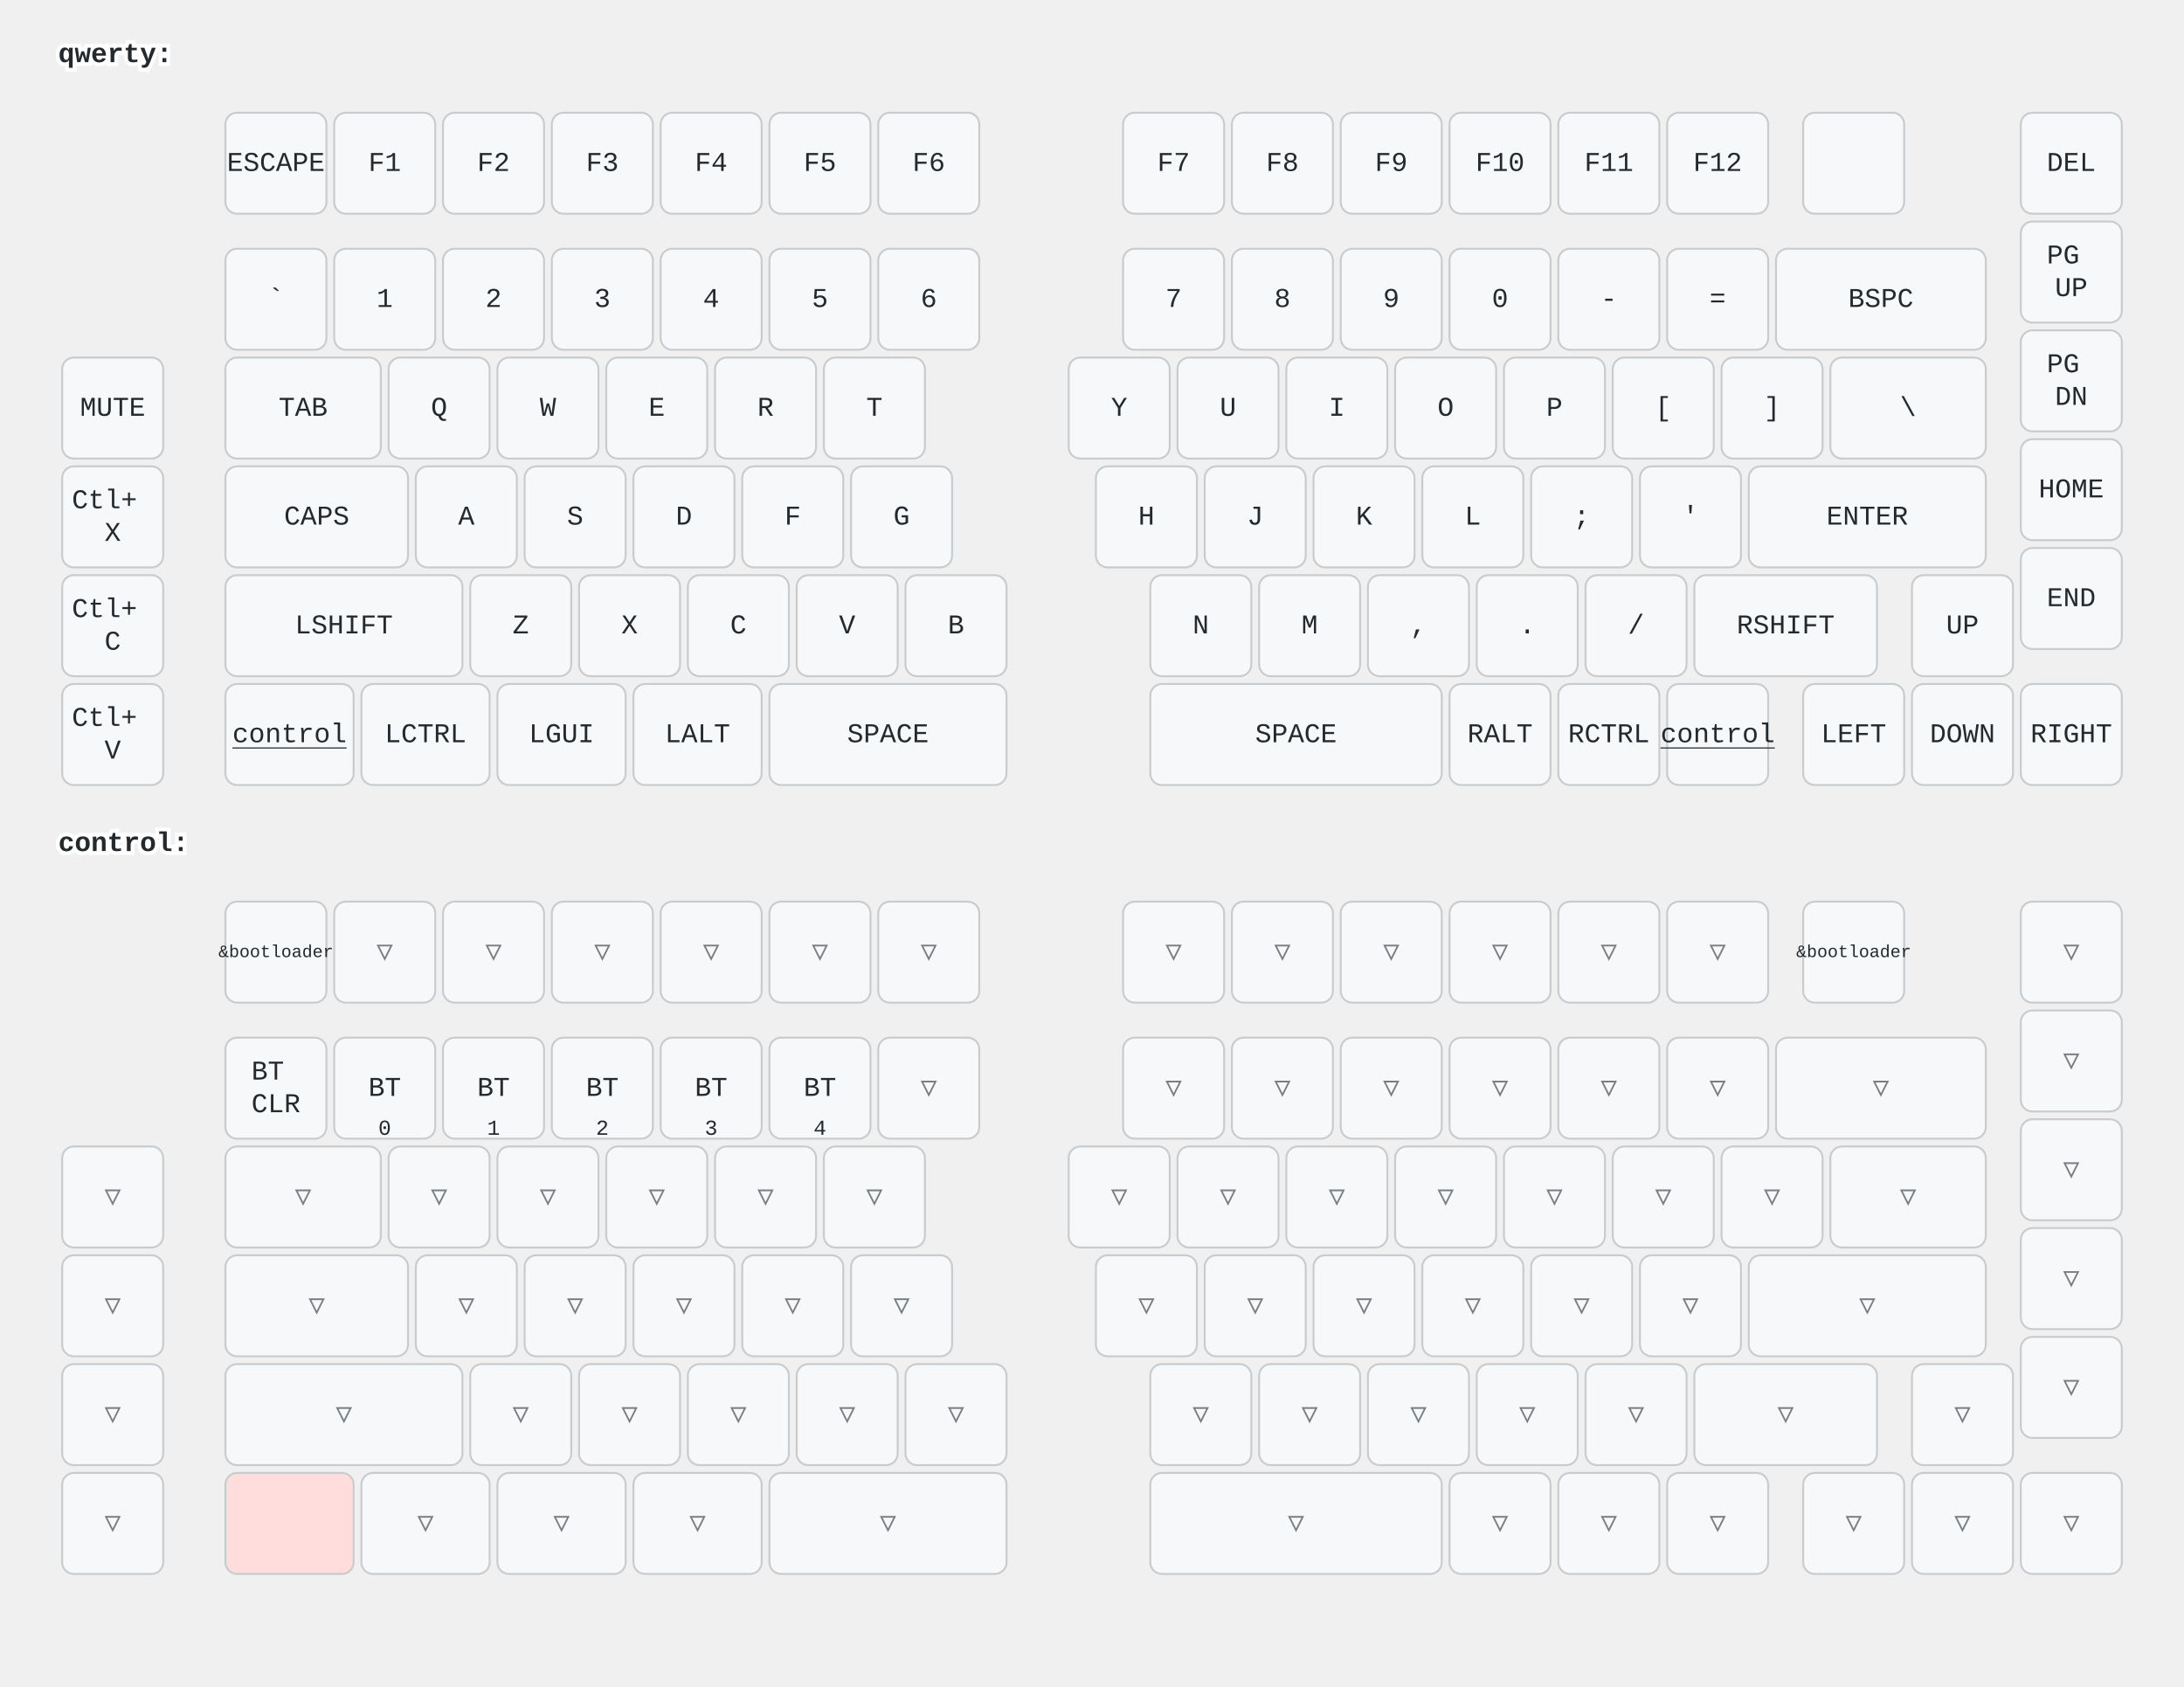
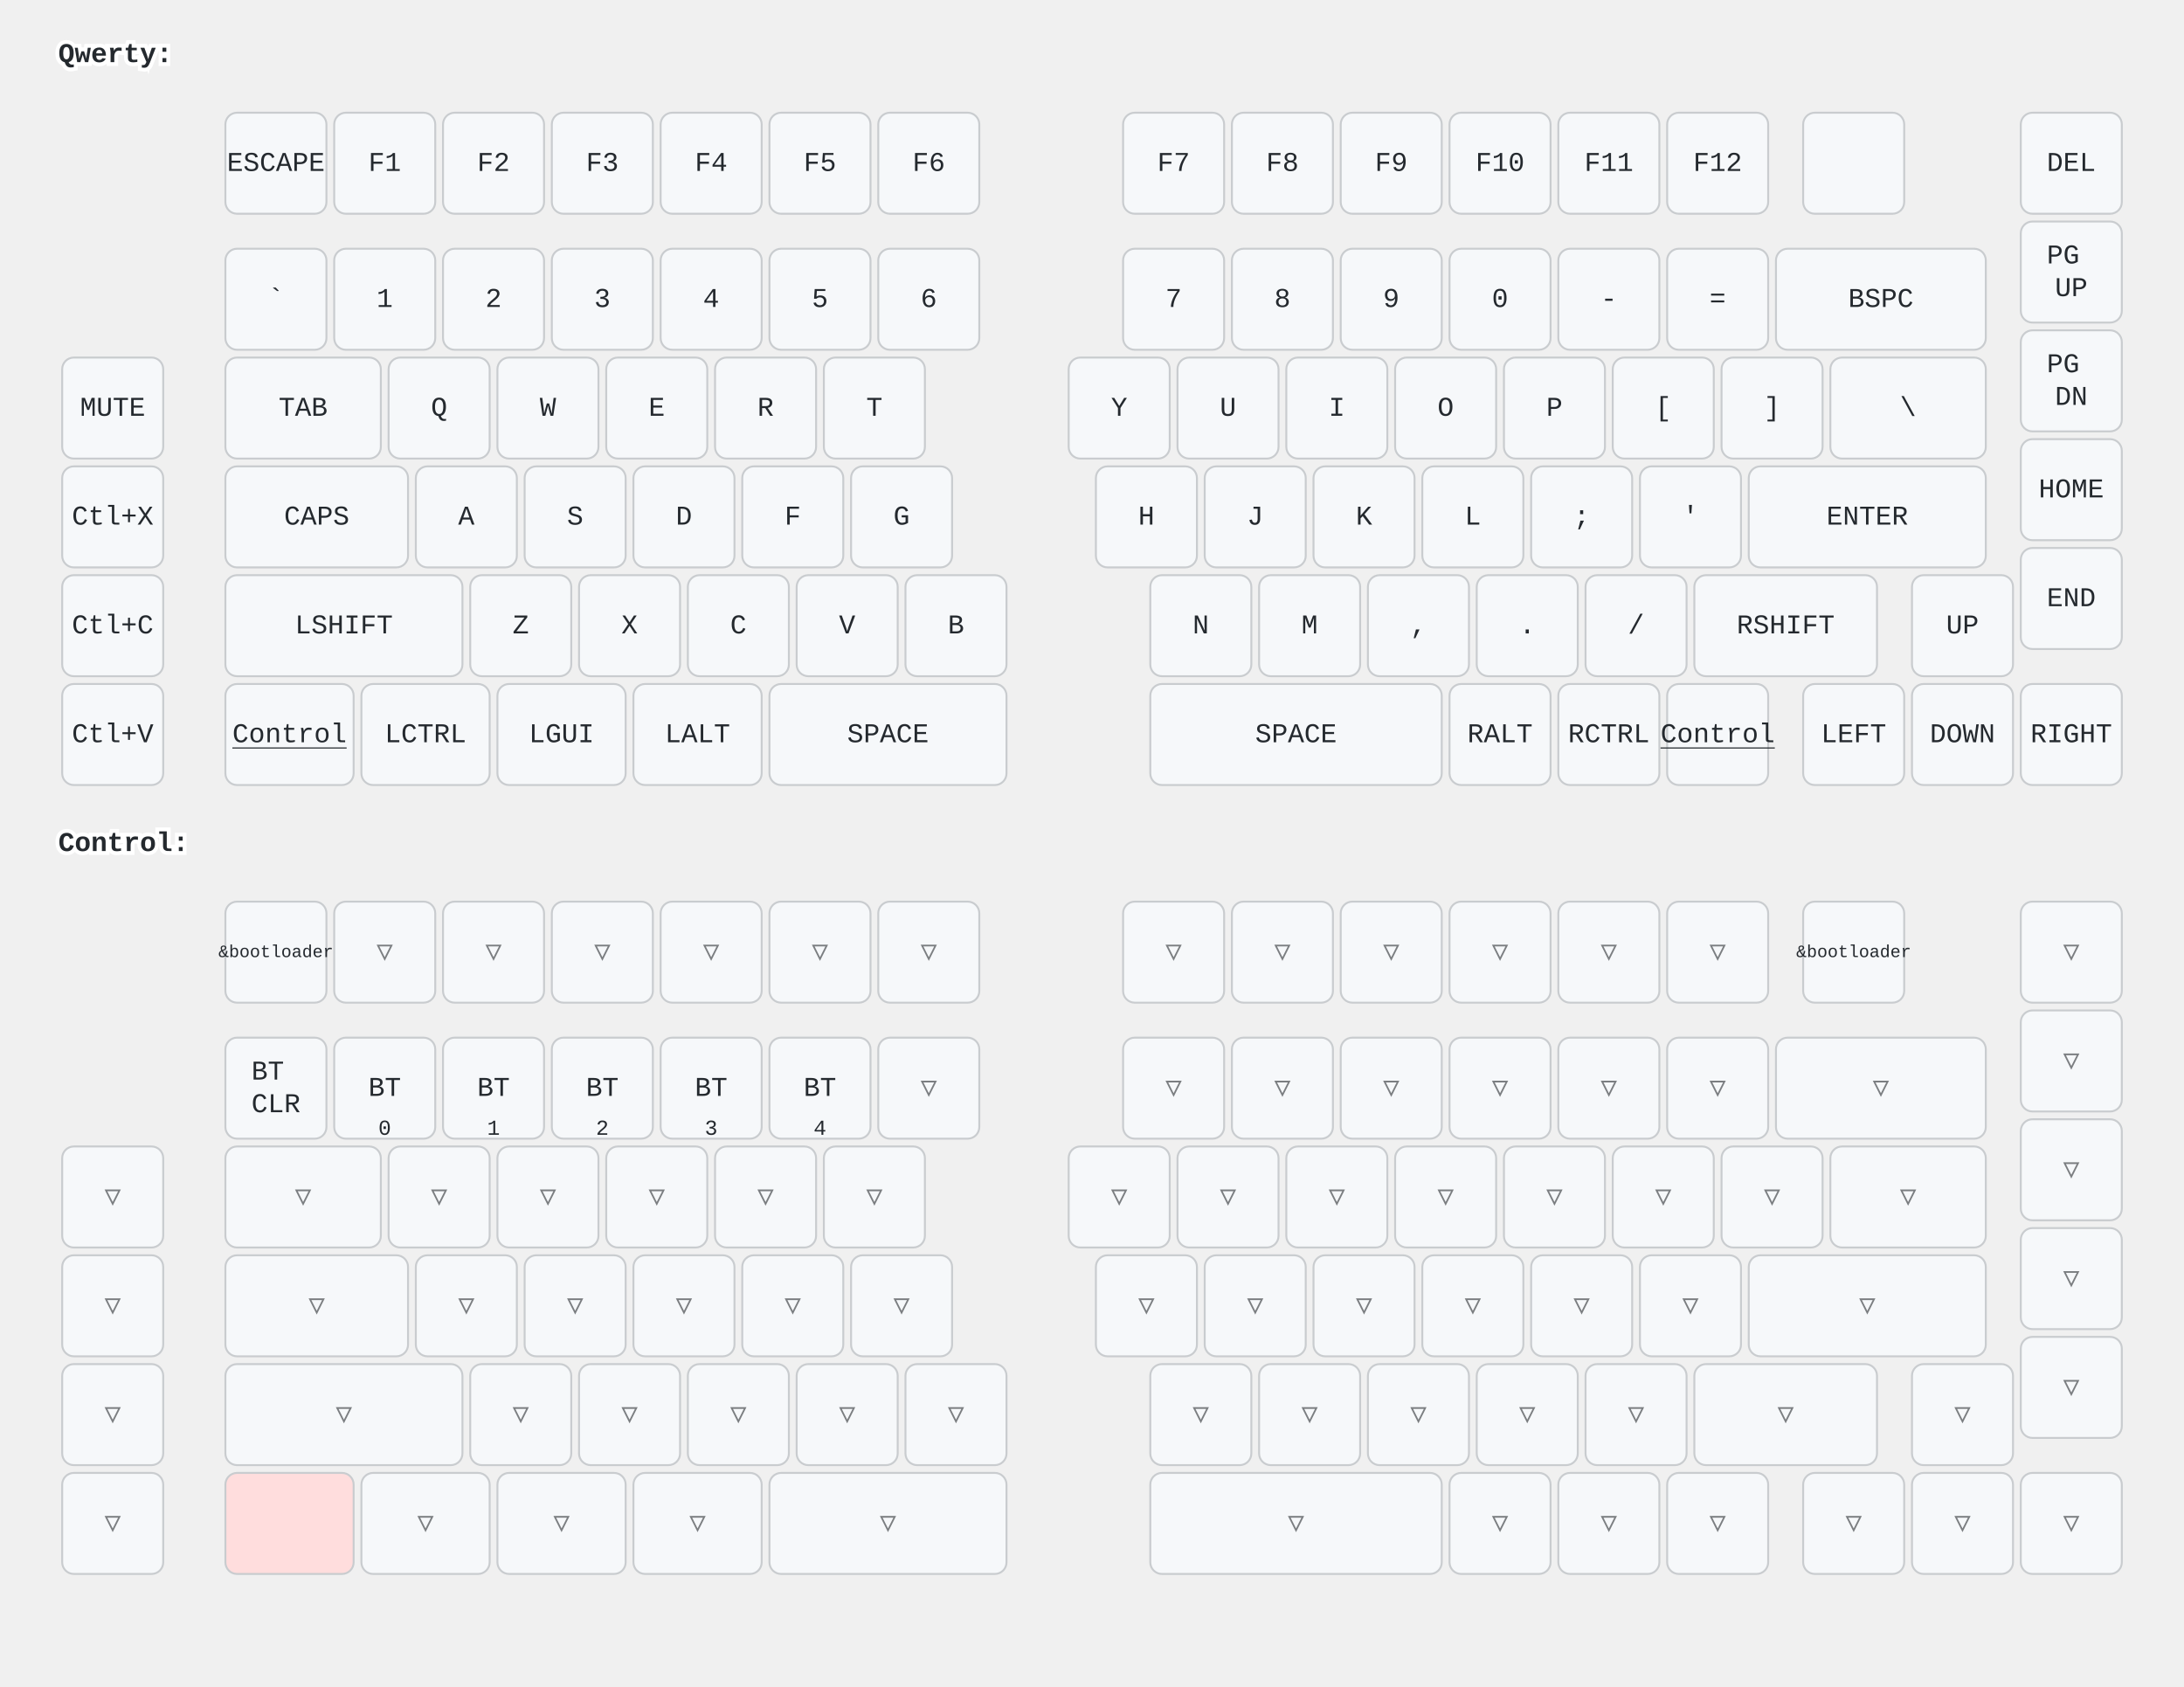
<svg xmlns="http://www.w3.org/2000/svg" width="1124" height="868" viewBox="0 0 1124 868" class="keymap">
  <style>/* inherit to force styles through use tags */
svg path {
    fill: inherit;
}

/* font and background color specifications */
svg.keymap {
    font-family: SFMono-Regular,Consolas,Liberation Mono,Menlo,monospace;
    font-size: 14px;
    font-kerning: normal;
    text-rendering: optimizeLegibility;
    fill: #24292e;
}

/* default key styling */
rect.key {
    fill: #f6f8fa;
}

rect.key, rect.combo {
    stroke: #c9cccf;
    stroke-width: 1;
}

/* default key side styling, only used is draw_key_sides is set */
rect.side {
    filter: brightness(90%);
}

/* color accent for combo boxes */
rect.combo, rect.combo-separate {
    fill: #cdf;
}

/* color accent for held keys */
rect.held, rect.combo.held {
    fill: #fdd;
}

/* color accent for ghost (optional) keys */
rect.ghost, rect.combo.ghost {
    stroke-dasharray: 4, 4;
    stroke-width: 2;
}

text {
    text-anchor: middle;
    dominant-baseline: middle;
}

/* styling for layer labels */
text.label {
    font-weight: bold;
    text-anchor: start;
    stroke: white;
    stroke-width: 4;
    paint-order: stroke;
}

/* styling for optional footer */
text.footer {
    text-anchor: end;
    dominant-baseline: auto;
    stroke: white;
    stroke-width: 4;
    paint-order: stroke;
}

- /* styling for combo tap, and key hold/shifted label text */
- text.combo, text.hold, text.shifted {
+ /* styling for combo tap, and key non-tap label text */
+ text.combo, text.hold, text.shifted, text.left, text.right {
    font-size: 11px;
}

text.hold {
    text-anchor: middle;
    dominant-baseline: auto;
}

text.shifted {
    text-anchor: middle;
    dominant-baseline: hanging;
}

+ text.left {
+     text-anchor: start;
+ }
+ 
+ text.right {
+     text-anchor: end;
+ }
+ 
text.layer-activator {
    text-decoration: underline;
}

/* styling for hold/shifted label text in combo box */
- text.combo.hold, text.combo.shifted {
+ text.combo.hold, text.combo.shifted, text.combo.left, text.combo.right {
    font-size: 8px;
}

/* lighter symbol for transparent keys */
text.trans {
    fill: #7b7e81;
}

/* styling for combo dendrons */
path.combo {
    stroke-width: 1;
    stroke: gray;
    fill: none;
}

/* Start Tabler Icons Cleanup */
/* cannot use height/width with glyphs */
.icon-tabler &gt; path {
    fill: inherit;
    stroke: inherit;
    stroke-width: 2;
}
/* hide tabler's default box */
.icon-tabler &gt; path[stroke="none"][fill="none"] {
    visibility: hidden;
}
/* End Tabler Icons Cleanup */
</style>
-   <g transform="translate(30, 0)" class="layer-qwerty">
-     <text x="0" y="28" class="label" id="qwerty">qwerty:</text>
+   <g transform="translate(30, 0)" class="layer-Qwerty">
+     <text x="0" y="28" class="label" id="Qwerty">Qwerty:</text>
    <g transform="translate(0, 56)">
      <g transform="translate(112, 28)" class="key keypos-0">
        <rect rx="6" ry="6" x="-26" y="-26" width="52" height="52" class="key" />
        <text x="0" y="0" class="key tap">ESCAPE</text>
      </g>
      <g transform="translate(168, 28)" class="key keypos-1">
        <rect rx="6" ry="6" x="-26" y="-26" width="52" height="52" class="key" />
        <text x="0" y="0" class="key tap">F1</text>
      </g>
      <g transform="translate(224, 28)" class="key keypos-2">
        <rect rx="6" ry="6" x="-26" y="-26" width="52" height="52" class="key" />
        <text x="0" y="0" class="key tap">F2</text>
      </g>
      <g transform="translate(280, 28)" class="key keypos-3">
        <rect rx="6" ry="6" x="-26" y="-26" width="52" height="52" class="key" />
        <text x="0" y="0" class="key tap">F3</text>
      </g>
      <g transform="translate(336, 28)" class="key keypos-4">
        <rect rx="6" ry="6" x="-26" y="-26" width="52" height="52" class="key" />
        <text x="0" y="0" class="key tap">F4</text>
      </g>
      <g transform="translate(392, 28)" class="key keypos-5">
        <rect rx="6" ry="6" x="-26" y="-26" width="52" height="52" class="key" />
        <text x="0" y="0" class="key tap">F5</text>
      </g>
      <g transform="translate(448, 28)" class="key keypos-6">
        <rect rx="6" ry="6" x="-26" y="-26" width="52" height="52" class="key" />
        <text x="0" y="0" class="key tap">F6</text>
      </g>
      <g transform="translate(574, 28)" class="key keypos-7">
        <rect rx="6" ry="6" x="-26" y="-26" width="52" height="52" class="key" />
        <text x="0" y="0" class="key tap">F7</text>
      </g>
      <g transform="translate(630, 28)" class="key keypos-8">
        <rect rx="6" ry="6" x="-26" y="-26" width="52" height="52" class="key" />
        <text x="0" y="0" class="key tap">F8</text>
      </g>
      <g transform="translate(686, 28)" class="key keypos-9">
        <rect rx="6" ry="6" x="-26" y="-26" width="52" height="52" class="key" />
        <text x="0" y="0" class="key tap">F9</text>
      </g>
      <g transform="translate(742, 28)" class="key keypos-10">
        <rect rx="6" ry="6" x="-26" y="-26" width="52" height="52" class="key" />
        <text x="0" y="0" class="key tap">F10</text>
      </g>
      <g transform="translate(798, 28)" class="key keypos-11">
        <rect rx="6" ry="6" x="-26" y="-26" width="52" height="52" class="key" />
        <text x="0" y="0" class="key tap">F11</text>
      </g>
      <g transform="translate(854, 28)" class="key keypos-12">
        <rect rx="6" ry="6" x="-26" y="-26" width="52" height="52" class="key" />
        <text x="0" y="0" class="key tap">F12</text>
      </g>
      <g transform="translate(924, 28)" class="key keypos-13">
        <rect rx="6" ry="6" x="-26" y="-26" width="52" height="52" class="key" />
      </g>
      <g transform="translate(1036, 28)" class="key keypos-14">
        <rect rx="6" ry="6" x="-26" y="-26" width="52" height="52" class="key" />
        <text x="0" y="0" class="key tap">DEL</text>
      </g>
      <g transform="translate(112, 98)" class="key keypos-15">
        <rect rx="6" ry="6" x="-26" y="-26" width="52" height="52" class="key" />
        <text x="0" y="0" class="key tap">`</text>
      </g>
      <g transform="translate(168, 98)" class="key keypos-16">
        <rect rx="6" ry="6" x="-26" y="-26" width="52" height="52" class="key" />
        <text x="0" y="0" class="key tap">1</text>
      </g>
      <g transform="translate(224, 98)" class="key keypos-17">
        <rect rx="6" ry="6" x="-26" y="-26" width="52" height="52" class="key" />
        <text x="0" y="0" class="key tap">2</text>
      </g>
      <g transform="translate(280, 98)" class="key keypos-18">
        <rect rx="6" ry="6" x="-26" y="-26" width="52" height="52" class="key" />
        <text x="0" y="0" class="key tap">3</text>
      </g>
      <g transform="translate(336, 98)" class="key keypos-19">
        <rect rx="6" ry="6" x="-26" y="-26" width="52" height="52" class="key" />
        <text x="0" y="0" class="key tap">4</text>
      </g>
      <g transform="translate(392, 98)" class="key keypos-20">
        <rect rx="6" ry="6" x="-26" y="-26" width="52" height="52" class="key" />
        <text x="0" y="0" class="key tap">5</text>
      </g>
      <g transform="translate(448, 98)" class="key keypos-21">
        <rect rx="6" ry="6" x="-26" y="-26" width="52" height="52" class="key" />
        <text x="0" y="0" class="key tap">6</text>
      </g>
      <g transform="translate(574, 98)" class="key keypos-22">
        <rect rx="6" ry="6" x="-26" y="-26" width="52" height="52" class="key" />
        <text x="0" y="0" class="key tap">7</text>
      </g>
      <g transform="translate(630, 98)" class="key keypos-23">
        <rect rx="6" ry="6" x="-26" y="-26" width="52" height="52" class="key" />
        <text x="0" y="0" class="key tap">8</text>
      </g>
      <g transform="translate(686, 98)" class="key keypos-24">
        <rect rx="6" ry="6" x="-26" y="-26" width="52" height="52" class="key" />
        <text x="0" y="0" class="key tap">9</text>
      </g>
      <g transform="translate(742, 98)" class="key keypos-25">
        <rect rx="6" ry="6" x="-26" y="-26" width="52" height="52" class="key" />
        <text x="0" y="0" class="key tap">0</text>
      </g>
      <g transform="translate(798, 98)" class="key keypos-26">
        <rect rx="6" ry="6" x="-26" y="-26" width="52" height="52" class="key" />
        <text x="0" y="0" class="key tap">-</text>
      </g>
      <g transform="translate(854, 98)" class="key keypos-27">
        <rect rx="6" ry="6" x="-26" y="-26" width="52" height="52" class="key" />
        <text x="0" y="0" class="key tap">=</text>
      </g>
      <g transform="translate(938, 98)" class="key keypos-28">
        <rect rx="6" ry="6" x="-54" y="-26" width="108" height="52" class="key" />
        <text x="0" y="0" class="key tap">BSPC</text>
      </g>
      <g transform="translate(1036, 84)" class="key keypos-29">
        <rect rx="6" ry="6" x="-26" y="-26" width="52" height="52" class="key" />
        <text x="0" y="0" class="key tap">
          <tspan x="0" dy="-0.6em">PG</tspan>
          <tspan x="0" dy="1.2em">UP</tspan>
        </text>
      </g>
      <g transform="translate(28, 154)" class="key keypos-30">
        <rect rx="6" ry="6" x="-26" y="-26" width="52" height="52" class="key" />
        <text x="0" y="0" class="key tap">MUTE</text>
      </g>
      <g transform="translate(126, 154)" class="key keypos-31">
        <rect rx="6" ry="6" x="-40" y="-26" width="80" height="52" class="key" />
        <text x="0" y="0" class="key tap">TAB</text>
      </g>
      <g transform="translate(196, 154)" class="key keypos-32">
        <rect rx="6" ry="6" x="-26" y="-26" width="52" height="52" class="key" />
        <text x="0" y="0" class="key tap">Q</text>
      </g>
      <g transform="translate(252, 154)" class="key keypos-33">
        <rect rx="6" ry="6" x="-26" y="-26" width="52" height="52" class="key" />
        <text x="0" y="0" class="key tap">W</text>
      </g>
      <g transform="translate(308, 154)" class="key keypos-34">
        <rect rx="6" ry="6" x="-26" y="-26" width="52" height="52" class="key" />
        <text x="0" y="0" class="key tap">E</text>
      </g>
      <g transform="translate(364, 154)" class="key keypos-35">
        <rect rx="6" ry="6" x="-26" y="-26" width="52" height="52" class="key" />
        <text x="0" y="0" class="key tap">R</text>
      </g>
      <g transform="translate(420, 154)" class="key keypos-36">
        <rect rx="6" ry="6" x="-26" y="-26" width="52" height="52" class="key" />
        <text x="0" y="0" class="key tap">T</text>
      </g>
      <g transform="translate(546, 154)" class="key keypos-37">
        <rect rx="6" ry="6" x="-26" y="-26" width="52" height="52" class="key" />
        <text x="0" y="0" class="key tap">Y</text>
      </g>
      <g transform="translate(602, 154)" class="key keypos-38">
        <rect rx="6" ry="6" x="-26" y="-26" width="52" height="52" class="key" />
        <text x="0" y="0" class="key tap">U</text>
      </g>
      <g transform="translate(658, 154)" class="key keypos-39">
        <rect rx="6" ry="6" x="-26" y="-26" width="52" height="52" class="key" />
        <text x="0" y="0" class="key tap">I</text>
      </g>
      <g transform="translate(714, 154)" class="key keypos-40">
        <rect rx="6" ry="6" x="-26" y="-26" width="52" height="52" class="key" />
        <text x="0" y="0" class="key tap">O</text>
      </g>
      <g transform="translate(770, 154)" class="key keypos-41">
        <rect rx="6" ry="6" x="-26" y="-26" width="52" height="52" class="key" />
        <text x="0" y="0" class="key tap">P</text>
      </g>
      <g transform="translate(826, 154)" class="key keypos-42">
        <rect rx="6" ry="6" x="-26" y="-26" width="52" height="52" class="key" />
        <text x="0" y="0" class="key tap">[</text>
      </g>
      <g transform="translate(882, 154)" class="key keypos-43">
        <rect rx="6" ry="6" x="-26" y="-26" width="52" height="52" class="key" />
        <text x="0" y="0" class="key tap">]</text>
      </g>
      <g transform="translate(952, 154)" class="key keypos-44">
        <rect rx="6" ry="6" x="-40" y="-26" width="80" height="52" class="key" />
        <text x="0" y="0" class="key tap">\</text>
      </g>
      <g transform="translate(1036, 140)" class="key keypos-45">
        <rect rx="6" ry="6" x="-26" y="-26" width="52" height="52" class="key" />
        <text x="0" y="0" class="key tap">
          <tspan x="0" dy="-0.6em">PG</tspan>
          <tspan x="0" dy="1.2em">DN</tspan>
        </text>
      </g>
      <g transform="translate(28, 210)" class="key keypos-46">
        <rect rx="6" ry="6" x="-26" y="-26" width="52" height="52" class="key" />
-         <text x="0" y="0" class="key tap">
-           <tspan x="0" dy="-0.6em">Ctl+</tspan>
-           <tspan x="0" dy="1.2em">X</tspan>
-         </text>
+         <text x="0" y="0" class="key tap">Ctl+X</text>
      </g>
      <g transform="translate(133, 210)" class="key keypos-47">
        <rect rx="6" ry="6" x="-47" y="-26" width="94" height="52" class="key" />
        <text x="0" y="0" class="key tap">CAPS</text>
      </g>
      <g transform="translate(210, 210)" class="key keypos-48">
        <rect rx="6" ry="6" x="-26" y="-26" width="52" height="52" class="key" />
        <text x="0" y="0" class="key tap">A</text>
      </g>
      <g transform="translate(266, 210)" class="key keypos-49">
        <rect rx="6" ry="6" x="-26" y="-26" width="52" height="52" class="key" />
        <text x="0" y="0" class="key tap">S</text>
      </g>
      <g transform="translate(322, 210)" class="key keypos-50">
        <rect rx="6" ry="6" x="-26" y="-26" width="52" height="52" class="key" />
        <text x="0" y="0" class="key tap">D</text>
      </g>
      <g transform="translate(378, 210)" class="key keypos-51">
        <rect rx="6" ry="6" x="-26" y="-26" width="52" height="52" class="key" />
        <text x="0" y="0" class="key tap">F</text>
      </g>
      <g transform="translate(434, 210)" class="key keypos-52">
        <rect rx="6" ry="6" x="-26" y="-26" width="52" height="52" class="key" />
        <text x="0" y="0" class="key tap">G</text>
      </g>
      <g transform="translate(560, 210)" class="key keypos-53">
        <rect rx="6" ry="6" x="-26" y="-26" width="52" height="52" class="key" />
        <text x="0" y="0" class="key tap">H</text>
      </g>
      <g transform="translate(616, 210)" class="key keypos-54">
        <rect rx="6" ry="6" x="-26" y="-26" width="52" height="52" class="key" />
        <text x="0" y="0" class="key tap">J</text>
      </g>
      <g transform="translate(672, 210)" class="key keypos-55">
        <rect rx="6" ry="6" x="-26" y="-26" width="52" height="52" class="key" />
        <text x="0" y="0" class="key tap">K</text>
      </g>
      <g transform="translate(728, 210)" class="key keypos-56">
        <rect rx="6" ry="6" x="-26" y="-26" width="52" height="52" class="key" />
        <text x="0" y="0" class="key tap">L</text>
      </g>
      <g transform="translate(784, 210)" class="key keypos-57">
        <rect rx="6" ry="6" x="-26" y="-26" width="52" height="52" class="key" />
        <text x="0" y="0" class="key tap">;</text>
      </g>
      <g transform="translate(840, 210)" class="key keypos-58">
        <rect rx="6" ry="6" x="-26" y="-26" width="52" height="52" class="key" />
        <text x="0" y="0" class="key tap">'</text>
      </g>
      <g transform="translate(931, 210)" class="key keypos-59">
        <rect rx="6" ry="6" x="-61" y="-26" width="122" height="52" class="key" />
        <text x="0" y="0" class="key tap">ENTER</text>
      </g>
      <g transform="translate(1036, 196)" class="key keypos-60">
        <rect rx="6" ry="6" x="-26" y="-26" width="52" height="52" class="key" />
        <text x="0" y="0" class="key tap">HOME</text>
      </g>
      <g transform="translate(28, 266)" class="key keypos-61">
        <rect rx="6" ry="6" x="-26" y="-26" width="52" height="52" class="key" />
-         <text x="0" y="0" class="key tap">
-           <tspan x="0" dy="-0.6em">Ctl+</tspan>
-           <tspan x="0" dy="1.2em">C</tspan>
-         </text>
+         <text x="0" y="0" class="key tap">Ctl+C</text>
      </g>
      <g transform="translate(147, 266)" class="key keypos-62">
        <rect rx="6" ry="6" x="-61" y="-26" width="122" height="52" class="key" />
        <text x="0" y="0" class="key tap">LSHIFT</text>
      </g>
      <g transform="translate(238, 266)" class="key keypos-63">
        <rect rx="6" ry="6" x="-26" y="-26" width="52" height="52" class="key" />
        <text x="0" y="0" class="key tap">Z</text>
      </g>
      <g transform="translate(294, 266)" class="key keypos-64">
        <rect rx="6" ry="6" x="-26" y="-26" width="52" height="52" class="key" />
        <text x="0" y="0" class="key tap">X</text>
      </g>
      <g transform="translate(350, 266)" class="key keypos-65">
        <rect rx="6" ry="6" x="-26" y="-26" width="52" height="52" class="key" />
        <text x="0" y="0" class="key tap">C</text>
      </g>
      <g transform="translate(406, 266)" class="key keypos-66">
        <rect rx="6" ry="6" x="-26" y="-26" width="52" height="52" class="key" />
        <text x="0" y="0" class="key tap">V</text>
      </g>
      <g transform="translate(462, 266)" class="key keypos-67">
        <rect rx="6" ry="6" x="-26" y="-26" width="52" height="52" class="key" />
        <text x="0" y="0" class="key tap">B</text>
      </g>
      <g transform="translate(588, 266)" class="key keypos-68">
        <rect rx="6" ry="6" x="-26" y="-26" width="52" height="52" class="key" />
        <text x="0" y="0" class="key tap">N</text>
      </g>
      <g transform="translate(644, 266)" class="key keypos-69">
        <rect rx="6" ry="6" x="-26" y="-26" width="52" height="52" class="key" />
        <text x="0" y="0" class="key tap">M</text>
      </g>
      <g transform="translate(700, 266)" class="key keypos-70">
        <rect rx="6" ry="6" x="-26" y="-26" width="52" height="52" class="key" />
        <text x="0" y="0" class="key tap">,</text>
      </g>
      <g transform="translate(756, 266)" class="key keypos-71">
        <rect rx="6" ry="6" x="-26" y="-26" width="52" height="52" class="key" />
        <text x="0" y="0" class="key tap">.</text>
      </g>
      <g transform="translate(812, 266)" class="key keypos-72">
        <rect rx="6" ry="6" x="-26" y="-26" width="52" height="52" class="key" />
        <text x="0" y="0" class="key tap">/</text>
      </g>
      <g transform="translate(889, 266)" class="key keypos-73">
        <rect rx="6" ry="6" x="-47" y="-26" width="94" height="52" class="key" />
        <text x="0" y="0" class="key tap">RSHIFT</text>
      </g>
      <g transform="translate(980, 266)" class="key keypos-74">
        <rect rx="6" ry="6" x="-26" y="-26" width="52" height="52" class="key" />
        <text x="0" y="0" class="key tap">UP</text>
      </g>
      <g transform="translate(1036, 252)" class="key keypos-75">
        <rect rx="6" ry="6" x="-26" y="-26" width="52" height="52" class="key" />
        <text x="0" y="0" class="key tap">END</text>
      </g>
      <g transform="translate(28, 322)" class="key keypos-76">
        <rect rx="6" ry="6" x="-26" y="-26" width="52" height="52" class="key" />
-         <text x="0" y="0" class="key tap">
-           <tspan x="0" dy="-0.6em">Ctl+</tspan>
-           <tspan x="0" dy="1.2em">V</tspan>
-         </text>
+         <text x="0" y="0" class="key tap">Ctl+V</text>
      </g>
      <g transform="translate(119, 322)" class="key keypos-77">
        <rect rx="6" ry="6" x="-33" y="-26" width="66" height="52" class="key" />
-         <a href="#control">
-           <text x="0" y="0" class="key tap layer-activator">control</text>
+         <a href="#Control">
+           <text x="0" y="0" class="key tap layer-activator">Control</text>
        </a>
      </g>
      <g transform="translate(189, 322)" class="key keypos-78">
        <rect rx="6" ry="6" x="-33" y="-26" width="66" height="52" class="key" />
        <text x="0" y="0" class="key tap">LCTRL</text>
      </g>
      <g transform="translate(259, 322)" class="key keypos-79">
        <rect rx="6" ry="6" x="-33" y="-26" width="66" height="52" class="key" />
        <text x="0" y="0" class="key tap">LGUI</text>
      </g>
      <g transform="translate(329, 322)" class="key keypos-80">
        <rect rx="6" ry="6" x="-33" y="-26" width="66" height="52" class="key" />
        <text x="0" y="0" class="key tap">LALT</text>
      </g>
      <g transform="translate(427, 322)" class="key keypos-81">
        <rect rx="6" ry="6" x="-61" y="-26" width="122" height="52" class="key" />
        <text x="0" y="0" class="key tap">SPACE</text>
      </g>
      <g transform="translate(637, 322)" class="key keypos-82">
        <rect rx="6" ry="6" x="-75" y="-26" width="150" height="52" class="key" />
        <text x="0" y="0" class="key tap">SPACE</text>
      </g>
      <g transform="translate(742, 322)" class="key keypos-83">
        <rect rx="6" ry="6" x="-26" y="-26" width="52" height="52" class="key" />
        <text x="0" y="0" class="key tap">RALT</text>
      </g>
      <g transform="translate(798, 322)" class="key keypos-84">
        <rect rx="6" ry="6" x="-26" y="-26" width="52" height="52" class="key" />
        <text x="0" y="0" class="key tap">RCTRL</text>
      </g>
      <g transform="translate(854, 322)" class="key keypos-85">
        <rect rx="6" ry="6" x="-26" y="-26" width="52" height="52" class="key" />
-         <a href="#control">
-           <text x="0" y="0" class="key tap layer-activator">control</text>
+         <a href="#Control">
+           <text x="0" y="0" class="key tap layer-activator">Control</text>
        </a>
      </g>
      <g transform="translate(924, 322)" class="key keypos-86">
        <rect rx="6" ry="6" x="-26" y="-26" width="52" height="52" class="key" />
        <text x="0" y="0" class="key tap">LEFT</text>
      </g>
      <g transform="translate(980, 322)" class="key keypos-87">
        <rect rx="6" ry="6" x="-26" y="-26" width="52" height="52" class="key" />
        <text x="0" y="0" class="key tap">DOWN</text>
      </g>
      <g transform="translate(1036, 322)" class="key keypos-88">
        <rect rx="6" ry="6" x="-26" y="-26" width="52" height="52" class="key" />
        <text x="0" y="0" class="key tap">RIGHT</text>
      </g>
    </g>
  </g>
-   <g transform="translate(30, 406)" class="layer-control">
-     <text x="0" y="28" class="label" id="control">control:</text>
+   <g transform="translate(30, 406)" class="layer-Control">
+     <text x="0" y="28" class="label" id="Control">Control:</text>
    <g transform="translate(0, 56)">
      <g transform="translate(112, 28)" class="key keypos-0">
        <rect rx="6" ry="6" x="-26" y="-26" width="52" height="52" class="key" />
        <text x="0" y="0" class="key tap">
          <tspan style="font-size: 64%">&amp;bootloader</tspan>
        </text>
      </g>
      <g transform="translate(168, 28)" class="key trans keypos-1">
        <rect rx="6" ry="6" x="-26" y="-26" width="52" height="52" class="key trans" />
        <text x="0" y="0" class="key trans tap">▽</text>
      </g>
      <g transform="translate(224, 28)" class="key trans keypos-2">
        <rect rx="6" ry="6" x="-26" y="-26" width="52" height="52" class="key trans" />
        <text x="0" y="0" class="key trans tap">▽</text>
      </g>
      <g transform="translate(280, 28)" class="key trans keypos-3">
        <rect rx="6" ry="6" x="-26" y="-26" width="52" height="52" class="key trans" />
        <text x="0" y="0" class="key trans tap">▽</text>
      </g>
      <g transform="translate(336, 28)" class="key trans keypos-4">
        <rect rx="6" ry="6" x="-26" y="-26" width="52" height="52" class="key trans" />
        <text x="0" y="0" class="key trans tap">▽</text>
      </g>
      <g transform="translate(392, 28)" class="key trans keypos-5">
        <rect rx="6" ry="6" x="-26" y="-26" width="52" height="52" class="key trans" />
        <text x="0" y="0" class="key trans tap">▽</text>
      </g>
      <g transform="translate(448, 28)" class="key trans keypos-6">
        <rect rx="6" ry="6" x="-26" y="-26" width="52" height="52" class="key trans" />
        <text x="0" y="0" class="key trans tap">▽</text>
      </g>
      <g transform="translate(574, 28)" class="key trans keypos-7">
        <rect rx="6" ry="6" x="-26" y="-26" width="52" height="52" class="key trans" />
        <text x="0" y="0" class="key trans tap">▽</text>
      </g>
      <g transform="translate(630, 28)" class="key trans keypos-8">
        <rect rx="6" ry="6" x="-26" y="-26" width="52" height="52" class="key trans" />
        <text x="0" y="0" class="key trans tap">▽</text>
      </g>
      <g transform="translate(686, 28)" class="key trans keypos-9">
        <rect rx="6" ry="6" x="-26" y="-26" width="52" height="52" class="key trans" />
        <text x="0" y="0" class="key trans tap">▽</text>
      </g>
      <g transform="translate(742, 28)" class="key trans keypos-10">
        <rect rx="6" ry="6" x="-26" y="-26" width="52" height="52" class="key trans" />
        <text x="0" y="0" class="key trans tap">▽</text>
      </g>
      <g transform="translate(798, 28)" class="key trans keypos-11">
        <rect rx="6" ry="6" x="-26" y="-26" width="52" height="52" class="key trans" />
        <text x="0" y="0" class="key trans tap">▽</text>
      </g>
      <g transform="translate(854, 28)" class="key trans keypos-12">
        <rect rx="6" ry="6" x="-26" y="-26" width="52" height="52" class="key trans" />
        <text x="0" y="0" class="key trans tap">▽</text>
      </g>
      <g transform="translate(924, 28)" class="key keypos-13">
        <rect rx="6" ry="6" x="-26" y="-26" width="52" height="52" class="key" />
        <text x="0" y="0" class="key tap">
          <tspan style="font-size: 64%">&amp;bootloader</tspan>
        </text>
      </g>
      <g transform="translate(1036, 28)" class="key trans keypos-14">
        <rect rx="6" ry="6" x="-26" y="-26" width="52" height="52" class="key trans" />
        <text x="0" y="0" class="key trans tap">▽</text>
      </g>
      <g transform="translate(112, 98)" class="key keypos-15">
        <rect rx="6" ry="6" x="-26" y="-26" width="52" height="52" class="key" />
        <text x="0" y="0" class="key tap">
          <tspan x="0" dy="-0.6em">BT</tspan>
          <tspan x="0" dy="1.2em">CLR</tspan>
        </text>
      </g>
      <g transform="translate(168, 98)" class="key keypos-16">
        <rect rx="6" ry="6" x="-26" y="-26" width="52" height="52" class="key" />
        <text x="0" y="0" class="key tap">BT</text>
        <text x="0" y="24" class="key hold">0</text>
      </g>
      <g transform="translate(224, 98)" class="key keypos-17">
        <rect rx="6" ry="6" x="-26" y="-26" width="52" height="52" class="key" />
        <text x="0" y="0" class="key tap">BT</text>
        <text x="0" y="24" class="key hold">1</text>
      </g>
      <g transform="translate(280, 98)" class="key keypos-18">
        <rect rx="6" ry="6" x="-26" y="-26" width="52" height="52" class="key" />
        <text x="0" y="0" class="key tap">BT</text>
        <text x="0" y="24" class="key hold">2</text>
      </g>
      <g transform="translate(336, 98)" class="key keypos-19">
        <rect rx="6" ry="6" x="-26" y="-26" width="52" height="52" class="key" />
        <text x="0" y="0" class="key tap">BT</text>
        <text x="0" y="24" class="key hold">3</text>
      </g>
      <g transform="translate(392, 98)" class="key keypos-20">
        <rect rx="6" ry="6" x="-26" y="-26" width="52" height="52" class="key" />
        <text x="0" y="0" class="key tap">BT</text>
        <text x="0" y="24" class="key hold">4</text>
      </g>
      <g transform="translate(448, 98)" class="key trans keypos-21">
        <rect rx="6" ry="6" x="-26" y="-26" width="52" height="52" class="key trans" />
        <text x="0" y="0" class="key trans tap">▽</text>
      </g>
      <g transform="translate(574, 98)" class="key trans keypos-22">
        <rect rx="6" ry="6" x="-26" y="-26" width="52" height="52" class="key trans" />
        <text x="0" y="0" class="key trans tap">▽</text>
      </g>
      <g transform="translate(630, 98)" class="key trans keypos-23">
        <rect rx="6" ry="6" x="-26" y="-26" width="52" height="52" class="key trans" />
        <text x="0" y="0" class="key trans tap">▽</text>
      </g>
      <g transform="translate(686, 98)" class="key trans keypos-24">
        <rect rx="6" ry="6" x="-26" y="-26" width="52" height="52" class="key trans" />
        <text x="0" y="0" class="key trans tap">▽</text>
      </g>
      <g transform="translate(742, 98)" class="key trans keypos-25">
        <rect rx="6" ry="6" x="-26" y="-26" width="52" height="52" class="key trans" />
        <text x="0" y="0" class="key trans tap">▽</text>
      </g>
      <g transform="translate(798, 98)" class="key trans keypos-26">
        <rect rx="6" ry="6" x="-26" y="-26" width="52" height="52" class="key trans" />
        <text x="0" y="0" class="key trans tap">▽</text>
      </g>
      <g transform="translate(854, 98)" class="key trans keypos-27">
        <rect rx="6" ry="6" x="-26" y="-26" width="52" height="52" class="key trans" />
        <text x="0" y="0" class="key trans tap">▽</text>
      </g>
      <g transform="translate(938, 98)" class="key trans keypos-28">
        <rect rx="6" ry="6" x="-54" y="-26" width="108" height="52" class="key trans" />
        <text x="0" y="0" class="key trans tap">▽</text>
      </g>
      <g transform="translate(1036, 84)" class="key trans keypos-29">
        <rect rx="6" ry="6" x="-26" y="-26" width="52" height="52" class="key trans" />
        <text x="0" y="0" class="key trans tap">▽</text>
      </g>
      <g transform="translate(28, 154)" class="key trans keypos-30">
        <rect rx="6" ry="6" x="-26" y="-26" width="52" height="52" class="key trans" />
        <text x="0" y="0" class="key trans tap">▽</text>
      </g>
      <g transform="translate(126, 154)" class="key trans keypos-31">
        <rect rx="6" ry="6" x="-40" y="-26" width="80" height="52" class="key trans" />
        <text x="0" y="0" class="key trans tap">▽</text>
      </g>
      <g transform="translate(196, 154)" class="key trans keypos-32">
        <rect rx="6" ry="6" x="-26" y="-26" width="52" height="52" class="key trans" />
        <text x="0" y="0" class="key trans tap">▽</text>
      </g>
      <g transform="translate(252, 154)" class="key trans keypos-33">
        <rect rx="6" ry="6" x="-26" y="-26" width="52" height="52" class="key trans" />
        <text x="0" y="0" class="key trans tap">▽</text>
      </g>
      <g transform="translate(308, 154)" class="key trans keypos-34">
        <rect rx="6" ry="6" x="-26" y="-26" width="52" height="52" class="key trans" />
        <text x="0" y="0" class="key trans tap">▽</text>
      </g>
      <g transform="translate(364, 154)" class="key trans keypos-35">
        <rect rx="6" ry="6" x="-26" y="-26" width="52" height="52" class="key trans" />
        <text x="0" y="0" class="key trans tap">▽</text>
      </g>
      <g transform="translate(420, 154)" class="key trans keypos-36">
        <rect rx="6" ry="6" x="-26" y="-26" width="52" height="52" class="key trans" />
        <text x="0" y="0" class="key trans tap">▽</text>
      </g>
      <g transform="translate(546, 154)" class="key trans keypos-37">
        <rect rx="6" ry="6" x="-26" y="-26" width="52" height="52" class="key trans" />
        <text x="0" y="0" class="key trans tap">▽</text>
      </g>
      <g transform="translate(602, 154)" class="key trans keypos-38">
        <rect rx="6" ry="6" x="-26" y="-26" width="52" height="52" class="key trans" />
        <text x="0" y="0" class="key trans tap">▽</text>
      </g>
      <g transform="translate(658, 154)" class="key trans keypos-39">
        <rect rx="6" ry="6" x="-26" y="-26" width="52" height="52" class="key trans" />
        <text x="0" y="0" class="key trans tap">▽</text>
      </g>
      <g transform="translate(714, 154)" class="key trans keypos-40">
        <rect rx="6" ry="6" x="-26" y="-26" width="52" height="52" class="key trans" />
        <text x="0" y="0" class="key trans tap">▽</text>
      </g>
      <g transform="translate(770, 154)" class="key trans keypos-41">
        <rect rx="6" ry="6" x="-26" y="-26" width="52" height="52" class="key trans" />
        <text x="0" y="0" class="key trans tap">▽</text>
      </g>
      <g transform="translate(826, 154)" class="key trans keypos-42">
        <rect rx="6" ry="6" x="-26" y="-26" width="52" height="52" class="key trans" />
        <text x="0" y="0" class="key trans tap">▽</text>
      </g>
      <g transform="translate(882, 154)" class="key trans keypos-43">
        <rect rx="6" ry="6" x="-26" y="-26" width="52" height="52" class="key trans" />
        <text x="0" y="0" class="key trans tap">▽</text>
      </g>
      <g transform="translate(952, 154)" class="key trans keypos-44">
        <rect rx="6" ry="6" x="-40" y="-26" width="80" height="52" class="key trans" />
        <text x="0" y="0" class="key trans tap">▽</text>
      </g>
      <g transform="translate(1036, 140)" class="key trans keypos-45">
        <rect rx="6" ry="6" x="-26" y="-26" width="52" height="52" class="key trans" />
        <text x="0" y="0" class="key trans tap">▽</text>
      </g>
      <g transform="translate(28, 210)" class="key trans keypos-46">
        <rect rx="6" ry="6" x="-26" y="-26" width="52" height="52" class="key trans" />
        <text x="0" y="0" class="key trans tap">▽</text>
      </g>
      <g transform="translate(133, 210)" class="key trans keypos-47">
        <rect rx="6" ry="6" x="-47" y="-26" width="94" height="52" class="key trans" />
        <text x="0" y="0" class="key trans tap">▽</text>
      </g>
      <g transform="translate(210, 210)" class="key trans keypos-48">
        <rect rx="6" ry="6" x="-26" y="-26" width="52" height="52" class="key trans" />
        <text x="0" y="0" class="key trans tap">▽</text>
      </g>
      <g transform="translate(266, 210)" class="key trans keypos-49">
        <rect rx="6" ry="6" x="-26" y="-26" width="52" height="52" class="key trans" />
        <text x="0" y="0" class="key trans tap">▽</text>
      </g>
      <g transform="translate(322, 210)" class="key trans keypos-50">
        <rect rx="6" ry="6" x="-26" y="-26" width="52" height="52" class="key trans" />
        <text x="0" y="0" class="key trans tap">▽</text>
      </g>
      <g transform="translate(378, 210)" class="key trans keypos-51">
        <rect rx="6" ry="6" x="-26" y="-26" width="52" height="52" class="key trans" />
        <text x="0" y="0" class="key trans tap">▽</text>
      </g>
      <g transform="translate(434, 210)" class="key trans keypos-52">
        <rect rx="6" ry="6" x="-26" y="-26" width="52" height="52" class="key trans" />
        <text x="0" y="0" class="key trans tap">▽</text>
      </g>
      <g transform="translate(560, 210)" class="key trans keypos-53">
        <rect rx="6" ry="6" x="-26" y="-26" width="52" height="52" class="key trans" />
        <text x="0" y="0" class="key trans tap">▽</text>
      </g>
      <g transform="translate(616, 210)" class="key trans keypos-54">
        <rect rx="6" ry="6" x="-26" y="-26" width="52" height="52" class="key trans" />
        <text x="0" y="0" class="key trans tap">▽</text>
      </g>
      <g transform="translate(672, 210)" class="key trans keypos-55">
        <rect rx="6" ry="6" x="-26" y="-26" width="52" height="52" class="key trans" />
        <text x="0" y="0" class="key trans tap">▽</text>
      </g>
      <g transform="translate(728, 210)" class="key trans keypos-56">
        <rect rx="6" ry="6" x="-26" y="-26" width="52" height="52" class="key trans" />
        <text x="0" y="0" class="key trans tap">▽</text>
      </g>
      <g transform="translate(784, 210)" class="key trans keypos-57">
        <rect rx="6" ry="6" x="-26" y="-26" width="52" height="52" class="key trans" />
        <text x="0" y="0" class="key trans tap">▽</text>
      </g>
      <g transform="translate(840, 210)" class="key trans keypos-58">
        <rect rx="6" ry="6" x="-26" y="-26" width="52" height="52" class="key trans" />
        <text x="0" y="0" class="key trans tap">▽</text>
      </g>
      <g transform="translate(931, 210)" class="key trans keypos-59">
        <rect rx="6" ry="6" x="-61" y="-26" width="122" height="52" class="key trans" />
        <text x="0" y="0" class="key trans tap">▽</text>
      </g>
      <g transform="translate(1036, 196)" class="key trans keypos-60">
        <rect rx="6" ry="6" x="-26" y="-26" width="52" height="52" class="key trans" />
        <text x="0" y="0" class="key trans tap">▽</text>
      </g>
      <g transform="translate(28, 266)" class="key trans keypos-61">
        <rect rx="6" ry="6" x="-26" y="-26" width="52" height="52" class="key trans" />
        <text x="0" y="0" class="key trans tap">▽</text>
      </g>
      <g transform="translate(147, 266)" class="key trans keypos-62">
        <rect rx="6" ry="6" x="-61" y="-26" width="122" height="52" class="key trans" />
        <text x="0" y="0" class="key trans tap">▽</text>
      </g>
      <g transform="translate(238, 266)" class="key trans keypos-63">
        <rect rx="6" ry="6" x="-26" y="-26" width="52" height="52" class="key trans" />
        <text x="0" y="0" class="key trans tap">▽</text>
      </g>
      <g transform="translate(294, 266)" class="key trans keypos-64">
        <rect rx="6" ry="6" x="-26" y="-26" width="52" height="52" class="key trans" />
        <text x="0" y="0" class="key trans tap">▽</text>
      </g>
      <g transform="translate(350, 266)" class="key trans keypos-65">
        <rect rx="6" ry="6" x="-26" y="-26" width="52" height="52" class="key trans" />
        <text x="0" y="0" class="key trans tap">▽</text>
      </g>
      <g transform="translate(406, 266)" class="key trans keypos-66">
        <rect rx="6" ry="6" x="-26" y="-26" width="52" height="52" class="key trans" />
        <text x="0" y="0" class="key trans tap">▽</text>
      </g>
      <g transform="translate(462, 266)" class="key trans keypos-67">
        <rect rx="6" ry="6" x="-26" y="-26" width="52" height="52" class="key trans" />
        <text x="0" y="0" class="key trans tap">▽</text>
      </g>
      <g transform="translate(588, 266)" class="key trans keypos-68">
        <rect rx="6" ry="6" x="-26" y="-26" width="52" height="52" class="key trans" />
        <text x="0" y="0" class="key trans tap">▽</text>
      </g>
      <g transform="translate(644, 266)" class="key trans keypos-69">
        <rect rx="6" ry="6" x="-26" y="-26" width="52" height="52" class="key trans" />
        <text x="0" y="0" class="key trans tap">▽</text>
      </g>
      <g transform="translate(700, 266)" class="key trans keypos-70">
        <rect rx="6" ry="6" x="-26" y="-26" width="52" height="52" class="key trans" />
        <text x="0" y="0" class="key trans tap">▽</text>
      </g>
      <g transform="translate(756, 266)" class="key trans keypos-71">
        <rect rx="6" ry="6" x="-26" y="-26" width="52" height="52" class="key trans" />
        <text x="0" y="0" class="key trans tap">▽</text>
      </g>
      <g transform="translate(812, 266)" class="key trans keypos-72">
        <rect rx="6" ry="6" x="-26" y="-26" width="52" height="52" class="key trans" />
        <text x="0" y="0" class="key trans tap">▽</text>
      </g>
      <g transform="translate(889, 266)" class="key trans keypos-73">
        <rect rx="6" ry="6" x="-47" y="-26" width="94" height="52" class="key trans" />
        <text x="0" y="0" class="key trans tap">▽</text>
      </g>
      <g transform="translate(980, 266)" class="key trans keypos-74">
        <rect rx="6" ry="6" x="-26" y="-26" width="52" height="52" class="key trans" />
        <text x="0" y="0" class="key trans tap">▽</text>
      </g>
      <g transform="translate(1036, 252)" class="key trans keypos-75">
        <rect rx="6" ry="6" x="-26" y="-26" width="52" height="52" class="key trans" />
        <text x="0" y="0" class="key trans tap">▽</text>
      </g>
      <g transform="translate(28, 322)" class="key trans keypos-76">
        <rect rx="6" ry="6" x="-26" y="-26" width="52" height="52" class="key trans" />
        <text x="0" y="0" class="key trans tap">▽</text>
      </g>
      <g transform="translate(119, 322)" class="key held keypos-77">
        <rect rx="6" ry="6" x="-33" y="-26" width="66" height="52" class="key held" />
      </g>
      <g transform="translate(189, 322)" class="key trans keypos-78">
        <rect rx="6" ry="6" x="-33" y="-26" width="66" height="52" class="key trans" />
        <text x="0" y="0" class="key trans tap">▽</text>
      </g>
      <g transform="translate(259, 322)" class="key trans keypos-79">
        <rect rx="6" ry="6" x="-33" y="-26" width="66" height="52" class="key trans" />
        <text x="0" y="0" class="key trans tap">▽</text>
      </g>
      <g transform="translate(329, 322)" class="key trans keypos-80">
        <rect rx="6" ry="6" x="-33" y="-26" width="66" height="52" class="key trans" />
        <text x="0" y="0" class="key trans tap">▽</text>
      </g>
      <g transform="translate(427, 322)" class="key trans keypos-81">
        <rect rx="6" ry="6" x="-61" y="-26" width="122" height="52" class="key trans" />
        <text x="0" y="0" class="key trans tap">▽</text>
      </g>
      <g transform="translate(637, 322)" class="key trans keypos-82">
        <rect rx="6" ry="6" x="-75" y="-26" width="150" height="52" class="key trans" />
        <text x="0" y="0" class="key trans tap">▽</text>
      </g>
      <g transform="translate(742, 322)" class="key trans keypos-83">
        <rect rx="6" ry="6" x="-26" y="-26" width="52" height="52" class="key trans" />
        <text x="0" y="0" class="key trans tap">▽</text>
      </g>
      <g transform="translate(798, 322)" class="key trans keypos-84">
        <rect rx="6" ry="6" x="-26" y="-26" width="52" height="52" class="key trans" />
        <text x="0" y="0" class="key trans tap">▽</text>
      </g>
      <g transform="translate(854, 322)" class="key trans keypos-85">
        <rect rx="6" ry="6" x="-26" y="-26" width="52" height="52" class="key trans" />
        <text x="0" y="0" class="key trans tap">▽</text>
      </g>
      <g transform="translate(924, 322)" class="key trans keypos-86">
        <rect rx="6" ry="6" x="-26" y="-26" width="52" height="52" class="key trans" />
        <text x="0" y="0" class="key trans tap">▽</text>
      </g>
      <g transform="translate(980, 322)" class="key trans keypos-87">
        <rect rx="6" ry="6" x="-26" y="-26" width="52" height="52" class="key trans" />
        <text x="0" y="0" class="key trans tap">▽</text>
      </g>
      <g transform="translate(1036, 322)" class="key trans keypos-88">
        <rect rx="6" ry="6" x="-26" y="-26" width="52" height="52" class="key trans" />
        <text x="0" y="0" class="key trans tap">▽</text>
      </g>
    </g>
  </g>
</svg>
